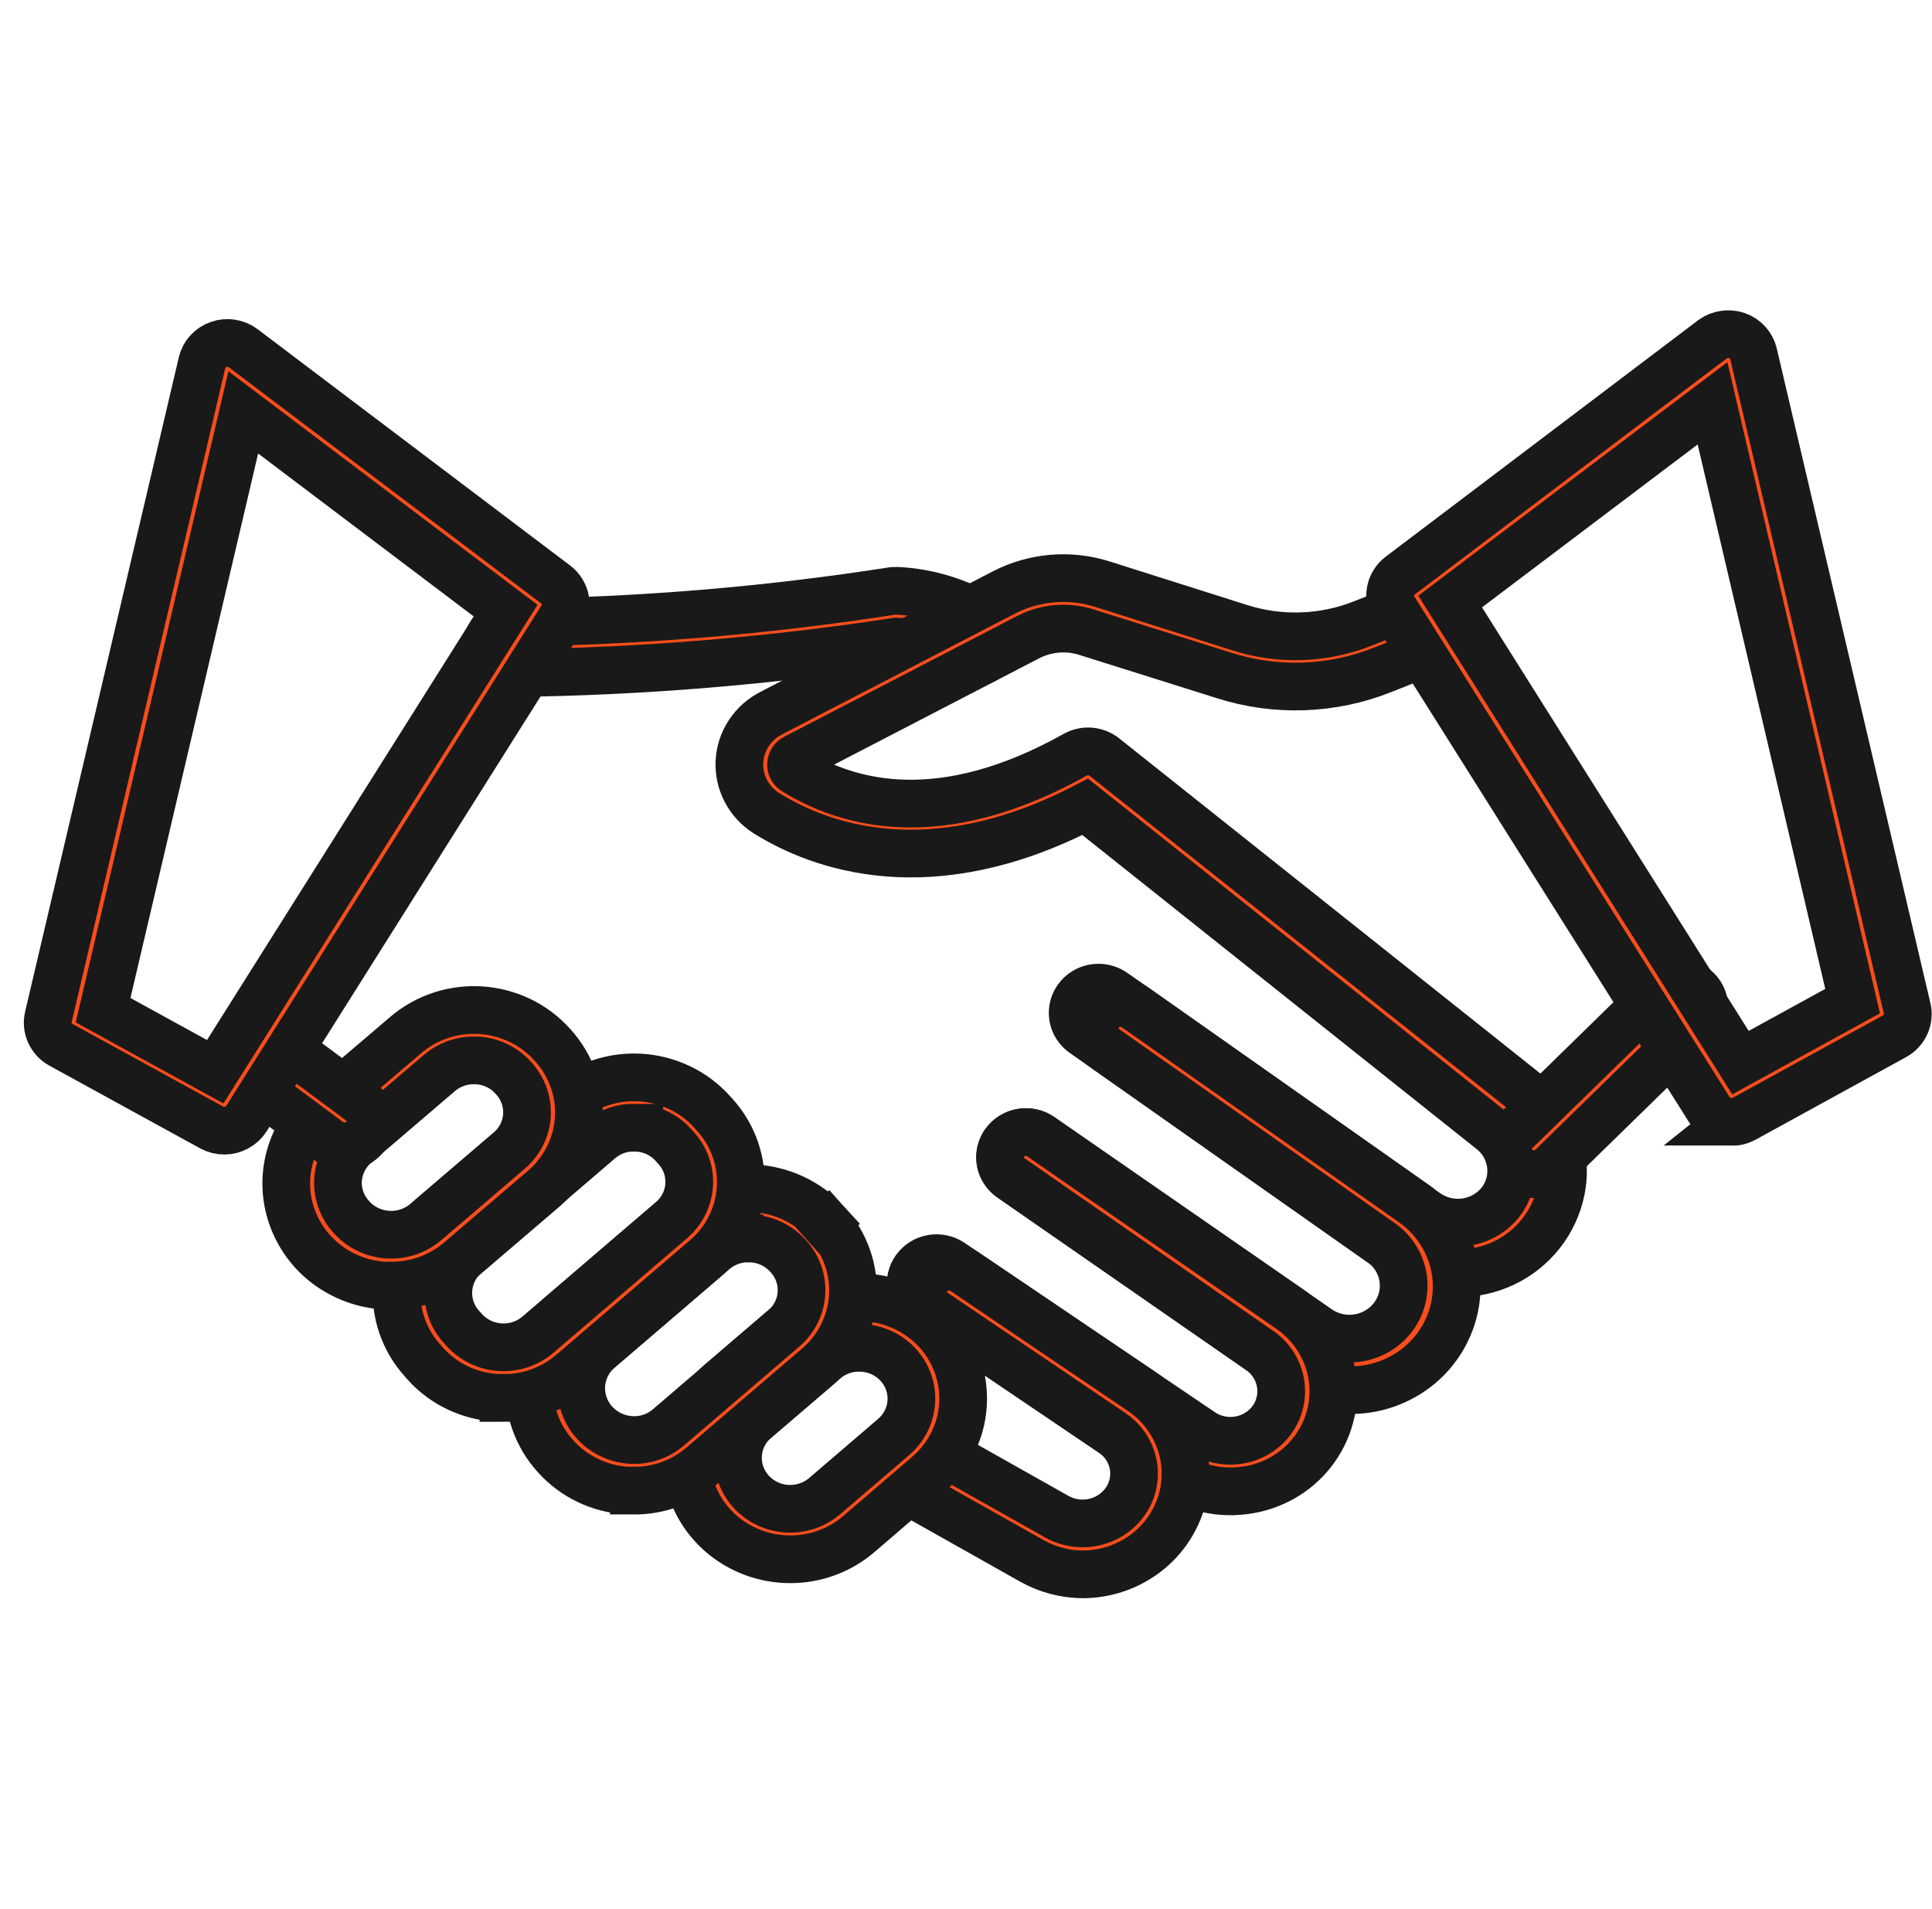
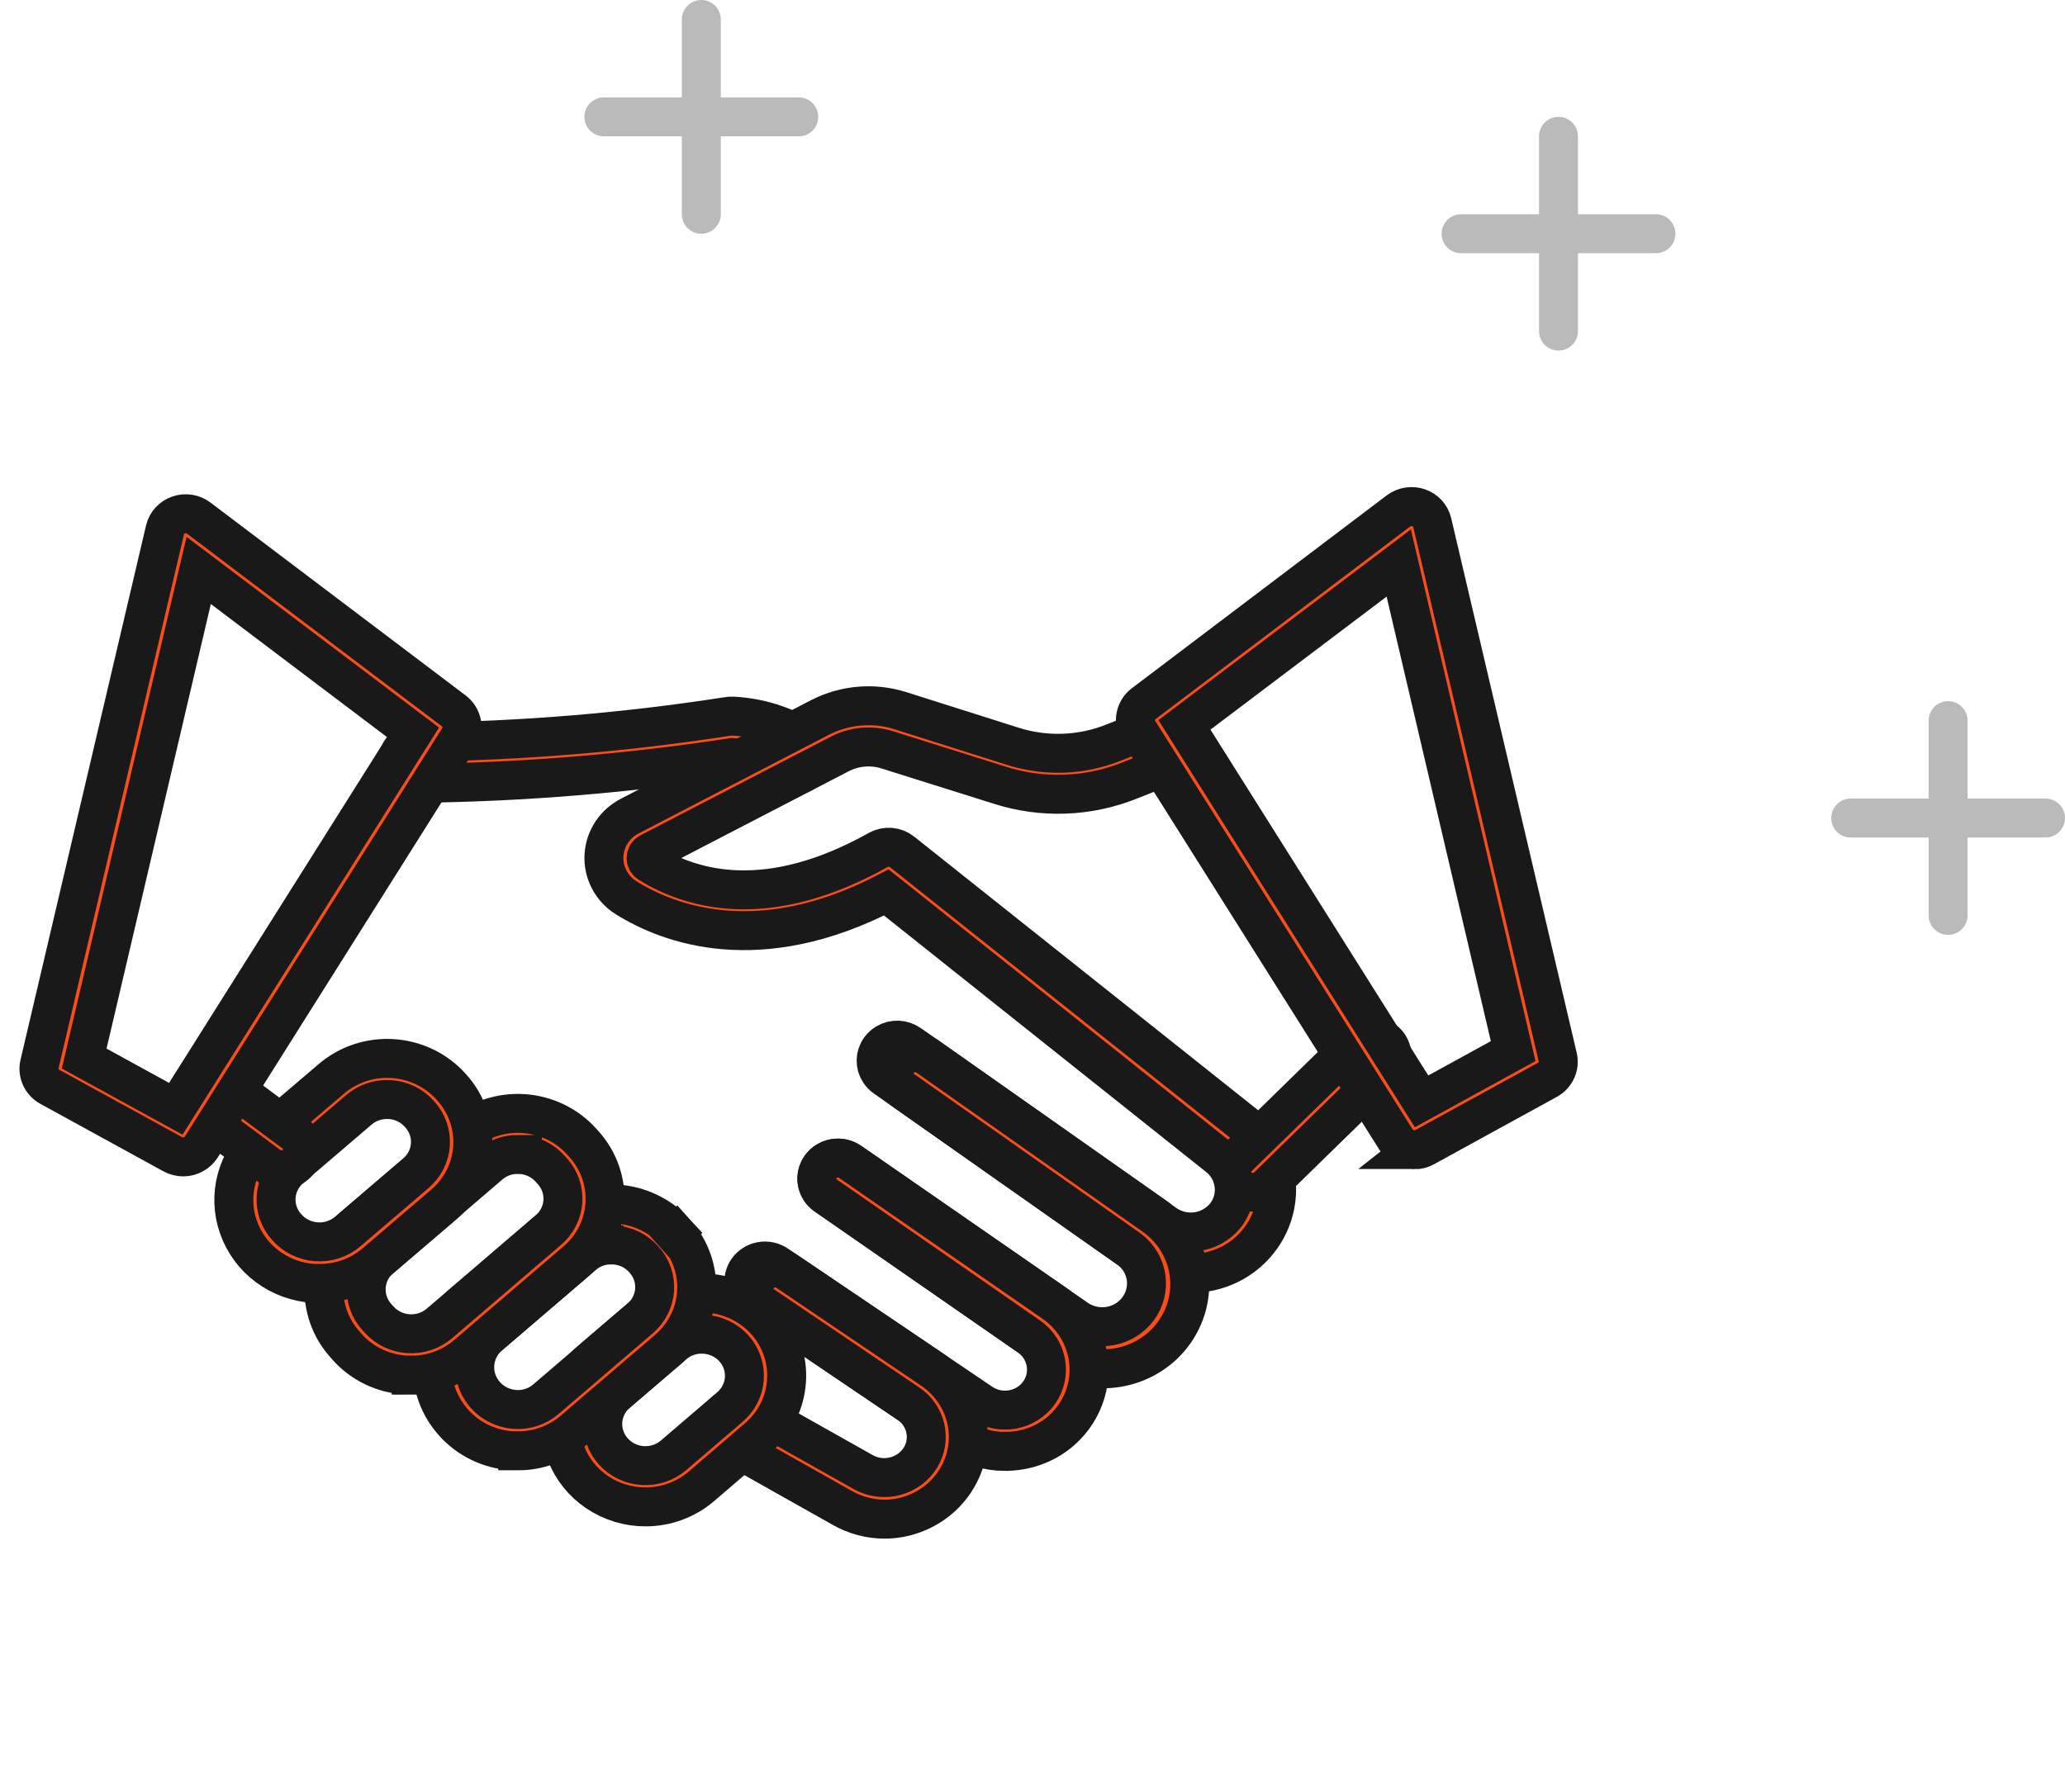
- <svg xmlns="http://www.w3.org/2000/svg" id="Icon" width="40.501" height="40" viewBox="0 0 40.501 40">
-   <g id="Frame_3" data-name="Frame 3">
-     <rect id="Frame_3-2" data-name="Frame 3" width="40" height="40" fill="none" />
-     <path id="https:_www.flaticon.com_free-icon_handshake_3439283_related_id_3439283" data-name="https://www.flaticon.com/free-icon/handshake_3439283?related_id=3439283" d="M9.75,7.108a.553.553,0,0,1-.208-.037.544.544,0,0,1-.178-.112.52.52,0,0,1-.013-.748.548.548,0,0,1,.38-.161,55.669,55.669,0,0,0,7.935-.656.533.533,0,0,1,.142-.01,3.958,3.958,0,0,1,1.855.571.53.53,0,0,1,.2.264.517.517,0,0,1,0,.326.529.529,0,0,1-.2.265.55.55,0,0,1-.317.1A.566.566,0,0,1,19,6.792,2.751,2.751,0,0,0,17.8,6.447a57.6,57.6,0,0,1-8.039.662Z" transform="translate(1 7)" fill="#f94d1c" stroke="#191919" stroke-width="1" />
-     <path id="https:_www.flaticon.com_free-icon_handshake_3439283_related_id_3439283-2" data-name="https://www.flaticon.com/free-icon/handshake_3439283?related_id=3439283" d="M29.564,19.69a2.22,2.22,0,0,1-1.286-.407l-.116-.079a.527.527,0,0,1-.064-.053l-6.376-4.483a.535.535,0,0,1-.149-.15.519.519,0,0,1,.014-.594.537.537,0,0,1,.156-.143.552.552,0,0,1,.608.026l.433.3,5.966,4.2a.508.508,0,0,1,.051.041l.1.07a1.149,1.149,0,0,0,.812.2,1.135,1.135,0,0,0,.727-.4,1.073,1.073,0,0,0,.22-.468,1.081,1.081,0,0,0-.386-1.049L21.749,9.912c-3.266,1.692-5.579.822-6.683.133a1.227,1.227,0,0,1-.43-.466,1.192,1.192,0,0,1,.061-1.21,1.236,1.236,0,0,1,.475-.423l4.881-2.531a2.722,2.722,0,0,1,2.041-.175l2.888.915a3.84,3.84,0,0,0,2.6-.091l1.258-.5a.554.554,0,0,1,.415,0,.543.543,0,0,1,.175.115.528.528,0,0,1,.117.172.518.518,0,0,1,0,.4.528.528,0,0,1-.118.171.543.543,0,0,1-.176.114l-1.257.5a4.938,4.938,0,0,1-3.349.118L21.76,6.246a1.605,1.605,0,0,0-1.2.106L15.676,8.884a.162.162,0,0,0-.067.057.156.156,0,0,0-.026.082A.142.142,0,0,0,15.6,9.1a.146.146,0,0,0,.054.058c1.137.71,3.09,1.23,5.886-.338a.552.552,0,0,1,.612.049l8.807,7.008a2.109,2.109,0,0,1,.767,2.066,2.136,2.136,0,0,1-.427.919,2.174,2.174,0,0,1-.768.611,2.228,2.228,0,0,1-.965.217Z" transform="translate(1 7)" fill="#f94d1c" stroke="#191919" stroke-width="1" />
-     <path id="https:_www.flaticon.com_free-icon_handshake_3439283_related_id_3439283-3" data-name="https://www.flaticon.com/free-icon/handshake_3439283?related_id=3439283" d="M27.323,22.142a2.245,2.245,0,0,1-1.281-.4l-5.855-4.057a.527.527,0,0,1-.214-.342.519.519,0,0,1,.093-.39.543.543,0,0,1,.346-.215.552.552,0,0,1,.4.084l5.855,4.056a1.16,1.16,0,0,0,.832.162,1.141,1.141,0,0,0,.715-.446,1.091,1.091,0,0,0,.2-.805,1.105,1.105,0,0,0-.426-.716l-5.836-4.107a.526.526,0,0,1-.2-.341.519.519,0,0,1,.1-.379.543.543,0,0,1,.337-.211.553.553,0,0,1,.393.073l5.837,4.107a2.172,2.172,0,0,1,.809,1.083,2.12,2.12,0,0,1,0,1.34,2.172,2.172,0,0,1-.806,1.085,2.257,2.257,0,0,1-1.305.416Z" transform="translate(1 7)" fill="#f94d1c" stroke="#191919" stroke-width="1" />
-     <path id="https:_www.flaticon.com_free-icon_handshake_3439283_related_id_3439283-4" data-name="https://www.flaticon.com/free-icon/handshake_3439283?related_id=3439283" d="M24.795,24.261a2.171,2.171,0,0,1-1.219-.374l-5.247-3.549A.528.528,0,0,1,18.1,20a.519.519,0,0,1,.088-.4.543.543,0,0,1,.349-.219.552.552,0,0,1,.405.086l5.247,3.549a1.08,1.08,0,0,0,.382.162,1.088,1.088,0,0,0,.8-.143,1.056,1.056,0,0,0,.3-.283,1.025,1.025,0,0,0,.171-.772,1.043,1.043,0,0,0-.431-.669L20.2,17.695a.535.535,0,0,1-.149-.149.519.519,0,0,1,.013-.593.537.537,0,0,1,.156-.143.552.552,0,0,1,.607.023l5.222,3.616a2.1,2.1,0,0,1,.87,1.348,2.067,2.067,0,0,1-.345,1.557,2.113,2.113,0,0,1-.6.571,2.165,2.165,0,0,1-.78.3,2.218,2.218,0,0,1-.393.034Z" transform="translate(1 7)" fill="#f94d1c" stroke="#191919" stroke-width="1" />
-     <path id="https:_www.flaticon.com_free-icon_handshake_3439283_related_id_3439283-5" data-name="https://www.flaticon.com/free-icon/handshake_3439283?related_id=3439283" d="M21.7,26a2.207,2.207,0,0,1-1.078-.287l-2.912-1.64a.531.531,0,0,1-.25-.321.518.518,0,0,1,.055-.4.54.54,0,0,1,.327-.246.553.553,0,0,1,.41.051l2.912,1.64a1.106,1.106,0,0,0,.81.1,1.081,1.081,0,0,0,.652-.48,1.016,1.016,0,0,0,.122-.755,1.036,1.036,0,0,0-.44-.632l-3.721-2.517a.535.535,0,0,1-.147-.148.519.519,0,0,1,.01-.588.536.536,0,0,1,.152-.143.552.552,0,0,1,.6.01l3.721,2.516a2.112,2.112,0,0,1,.812,1.046,2.059,2.059,0,0,1,.02,1.312,2.108,2.108,0,0,1-.779,1.069A2.19,2.19,0,0,1,21.7,26Z" transform="translate(1 7)" fill="#f94d1c" stroke="#191919" stroke-width="1" />
-     <path id="https:_www.flaticon.com_free-icon_handshake_3439283_related_id_3439283-6" data-name="https://www.flaticon.com/free-icon/handshake_3439283?related_id=3439283" d="M15.567,25.684a2.214,2.214,0,0,1-1.241-.377,2.134,2.134,0,0,1-.8-1,2.079,2.079,0,0,1-.075-1.266,2.118,2.118,0,0,1,.677-1.083l1.447-1.238a2.192,2.192,0,0,1,.736-.415,2.227,2.227,0,0,1,1.664.106,2.173,2.173,0,0,1,.675.5,2.116,2.116,0,0,1,.425.719,2.081,2.081,0,0,1-.108,1.625,2.134,2.134,0,0,1-.517.659L17,25.159a2.2,2.2,0,0,1-1.435.525Zm1.445-4.434a1.106,1.106,0,0,0-.722.264l-1.447,1.239a1.073,1.073,0,0,0-.26.331,1.046,1.046,0,0,0-.055.817,1.064,1.064,0,0,0,.214.361,1.105,1.105,0,0,0,.752.362,1.12,1.12,0,0,0,.424-.055,1.1,1.1,0,0,0,.37-.209l1.447-1.24a1.065,1.065,0,0,0,.339-.544,1.045,1.045,0,0,0-.038-.635,1.073,1.073,0,0,0-.4-.5,1.113,1.113,0,0,0-.622-.19Z" transform="translate(1 7)" fill="#f94d1c" stroke="#191919" stroke-width="1" />
-     <path id="https:_www.flaticon.com_free-icon_handshake_3439283_related_id_3439283-7" data-name="https://www.flaticon.com/free-icon/handshake_3439283?related_id=3439283" d="M12.288,24.244c-.048,0-.1,0-.145,0a2.208,2.208,0,0,1-.822-.213,2.161,2.161,0,0,1-.674-.506,2.124,2.124,0,0,1-.432-.72,2.089,2.089,0,0,1,.1-1.635,2.141,2.141,0,0,1,.518-.664l2.417-2.072a2.192,2.192,0,0,1,.736-.415,2.227,2.227,0,0,1,1.664.106,2.173,2.173,0,0,1,.675.5l-.392.367.407-.349a2.115,2.115,0,0,1,.426.719,2.081,2.081,0,0,1-.108,1.625,2.133,2.133,0,0,1-.517.659l-2.419,2.072a2.192,2.192,0,0,1-1.434.528Zm2.4-5.286a1.1,1.1,0,0,0-.721.264l-2.417,2.072a1.081,1.081,0,0,0-.331.535,1.061,1.061,0,0,0,.026.625,1.087,1.087,0,0,0,.374.507,1.127,1.127,0,0,0,.6.222,1.108,1.108,0,0,0,.424-.054,1.09,1.09,0,0,0,.37-.21l2.417-2.072a1.073,1.073,0,0,0,.26-.331,1.046,1.046,0,0,0,.055-.817,1.064,1.064,0,0,0-.214-.361l-.016-.017a1.084,1.084,0,0,0-.338-.253,1.107,1.107,0,0,0-.412-.106l-.075,0Z" transform="translate(1 7)" fill="#f94d1c" stroke="#191919" stroke-width="1" />
-     <path id="https:_www.flaticon.com_free-icon_handshake_3439283_related_id_3439283-8" data-name="https://www.flaticon.com/free-icon/handshake_3439283?related_id=3439283" d="M9.554,22.3c-.048,0-.1,0-.145,0a2.208,2.208,0,0,1-.822-.213,2.161,2.161,0,0,1-.674-.506l-.059-.069a2.092,2.092,0,0,1,.2-3l2.8-2.4a2.191,2.191,0,0,1,.736-.416,2.226,2.226,0,0,1,1.664.106,2.173,2.173,0,0,1,.675.505l.061.068a2.092,2.092,0,0,1-.2,3l-2.8,2.4a2.193,2.193,0,0,1-1.436.529Zm2.737-5.665a1.1,1.1,0,0,0-.721.264l-2.8,2.4a1.053,1.053,0,0,0-.1,1.51l.061.068a1.114,1.114,0,0,0,1.545.1l2.8-2.4a1.073,1.073,0,0,0,.26-.331,1.046,1.046,0,0,0,.055-.817,1.064,1.064,0,0,0-.214-.361L13.116,17a1.085,1.085,0,0,0-.339-.254,1.108,1.108,0,0,0-.413-.107c-.025,0-.049,0-.074,0Z" transform="translate(1 7)" fill="#f94d1c" stroke="#191919" stroke-width="1" />
-     <path id="https:_www.flaticon.com_free-icon_handshake_3439283_related_id_3439283-9" data-name="https://www.flaticon.com/free-icon/handshake_3439283?related_id=3439283" d="M7.2,19.948c-.048,0-.1,0-.145,0a2.225,2.225,0,0,1-1.192-.435A2.144,2.144,0,0,1,5.119,18.5a2.093,2.093,0,0,1-.045-1.242A2.134,2.134,0,0,1,5.742,16.2L7.5,14.7a2.191,2.191,0,0,1,.736-.416,2.226,2.226,0,0,1,1.664.106,2.173,2.173,0,0,1,.675.505l.019.021a2.115,2.115,0,0,1,.426.719,2.081,2.081,0,0,1-.108,1.625,2.133,2.133,0,0,1-.517.659l-1.754,1.5a2.192,2.192,0,0,1-1.436.528Zm1.733-4.721a1.1,1.1,0,0,0-.721.264l-1.754,1.5a1.073,1.073,0,0,0-.26.331,1.046,1.046,0,0,0-.055.817,1.064,1.064,0,0,0,.214.361,1.1,1.1,0,0,0,.339.263,1.127,1.127,0,0,0,.848.065,1.11,1.11,0,0,0,.377-.209l1.754-1.5a1.073,1.073,0,0,0,.26-.331,1.046,1.046,0,0,0,.055-.817,1.064,1.064,0,0,0-.214-.361l-.019-.021a1.084,1.084,0,0,0-.339-.254,1.108,1.108,0,0,0-.413-.107l-.075,0Z" transform="translate(1 7)" fill="#f94d1c" stroke="#191919" stroke-width="1" />
-     <path id="https:_www.flaticon.com_free-icon_handshake_3439283_related_id_3439283-10" data-name="https://www.flaticon.com/free-icon/handshake_3439283?related_id=3439283" d="M6.217,17.026a.547.547,0,0,1-.325-.106L4.041,15.545a.533.533,0,0,1-.14-.155.519.519,0,0,1,.037-.587.545.545,0,0,1,.358-.2.554.554,0,0,1,.211.013.547.547,0,0,1,.19.09l1.851,1.375a.529.529,0,0,1,.192.266.517.517,0,0,1,0,.326.53.53,0,0,1-.2.262.551.551,0,0,1-.318.1Z" transform="translate(1 7)" fill="#f94d1c" stroke="#191919" stroke-width="1" />
-     <path id="https:_www.flaticon.com_free-icon_handshake_3439283_related_id_3439283-11" data-name="https://www.flaticon.com/free-icon/handshake_3439283?related_id=3439283" d="M31.156,17.612a.551.551,0,0,1-.3-.089.532.532,0,0,1-.2-.237.517.517,0,0,1-.031-.306.525.525,0,0,1,.148-.271l3.039-2.969a.551.551,0,0,1,.759.006.52.52,0,0,1,.007.741l-3.039,2.968a.543.543,0,0,1-.176.115.553.553,0,0,1-.207.041Z" transform="translate(1 7)" fill="#f94d1c" stroke="#191919" stroke-width="1" />
-     <path id="https:_www.flaticon.com_free-icon_handshake_3439283_related_id_3439283-12" data-name="https://www.flaticon.com/free-icon/handshake_3439283?related_id=3439283" d="M35.3,16.515a.552.552,0,0,1-.265-.067.536.536,0,0,1-.2-.185l-6.614-10.5a.518.518,0,0,1-.071-.372.527.527,0,0,1,.2-.323L34.9.111a.548.548,0,0,1,.246-.1.554.554,0,0,1,.267.024.543.543,0,0,1,.223.147.525.525,0,0,1,.123.233l3.221,13.723a.517.517,0,0,1-.032.334.534.534,0,0,1-.231.248l-3.158,1.733a.549.549,0,0,1-.264.066ZM29.4,5.609l6.086,9.665,2.351-1.29L34.9,1.454Z" transform="translate(1 7)" fill="#f94d1c" stroke="#191919" stroke-width="1" />
-     <path id="https:_www.flaticon.com_free-icon_handshake_3439283_related_id_3439283-13" data-name="https://www.flaticon.com/free-icon/handshake_3439283?related_id=3439283" d="M3.7,16.7a.552.552,0,0,1-.265-.068L.277,14.9a.534.534,0,0,1-.231-.248.517.517,0,0,1-.032-.334L3.236.6A.525.525,0,0,1,3.359.368.543.543,0,0,1,3.582.221.552.552,0,0,1,4.1.3l6.551,4.953a.527.527,0,0,1,.2.323.518.518,0,0,1-.071.372l-6.614,10.5a.536.536,0,0,1-.2.184A.552.552,0,0,1,3.7,16.7ZM1.161,14.175l2.351,1.29L9.6,5.8,4.1,1.644Z" transform="translate(1 7)" fill="#f94d1c" stroke="#191919" stroke-width="1" />
+ <svg xmlns="http://www.w3.org/2000/svg" width="53" height="46" viewBox="0 0 53 46">
+   <g id="Group_1" data-name="Group 1" transform="translate(-903 -1244)">
+     <path id="Abstract" d="M3.5.5v2h2a.5.5,0,0,1,0,1h-2v2a.5.5,0,0,1-1,0v-2H.5a.5.5,0,0,1,0-1h2V.5a.5.5,0,0,1,1,0Z" transform="translate(950 1262)" fill="rgba(25,25,25,0.3)" />
+     <path id="Abstract-2" data-name="Abstract" d="M3.5.5v2h2a.5.5,0,0,1,0,1h-2v2a.5.5,0,0,1-1,0v-2H.5a.5.5,0,0,1,0-1h2V.5a.5.5,0,0,1,1,0Z" transform="translate(918 1244)" fill="rgba(25,25,25,0.3)" />
+     <path id="Abstract-3" data-name="Abstract" d="M3.5.5v2h2a.5.5,0,0,1,0,1h-2v2a.5.5,0,0,1-1,0v-2H.5a.5.5,0,0,1,0-1h2V.5a.5.5,0,0,1,1,0Z" transform="translate(940 1247)" fill="rgba(25,25,25,0.3)" />
+     <g id="Icon" transform="translate(903 1250)">
+       <g id="Frame_3" data-name="Frame 3">
+         <rect id="Frame_3-2" data-name="Frame 3" width="40" height="40" fill="none" />
+         <path id="https:_www.flaticon.com_free-icon_handshake_3439283_related_id_3439283" data-name="https://www.flaticon.com/free-icon/handshake_3439283?related_id=3439283" d="M9.75,7.108a.553.553,0,0,1-.208-.037.544.544,0,0,1-.178-.112.52.52,0,0,1-.013-.748.548.548,0,0,1,.38-.161,55.669,55.669,0,0,0,7.935-.656.533.533,0,0,1,.142-.01,3.958,3.958,0,0,1,1.855.571.53.53,0,0,1,.2.264.517.517,0,0,1,0,.326.529.529,0,0,1-.2.265.55.55,0,0,1-.317.1A.566.566,0,0,1,19,6.792,2.751,2.751,0,0,0,17.8,6.447a57.6,57.6,0,0,1-8.039.662Z" transform="translate(1 7)" fill="#f94d1c" stroke="#191919" stroke-width="1" />
+         <path id="https:_www.flaticon.com_free-icon_handshake_3439283_related_id_3439283-2" data-name="https://www.flaticon.com/free-icon/handshake_3439283?related_id=3439283" d="M29.564,19.69a2.22,2.22,0,0,1-1.286-.407l-.116-.079a.527.527,0,0,1-.064-.053l-6.376-4.483a.535.535,0,0,1-.149-.15.519.519,0,0,1,.014-.594.537.537,0,0,1,.156-.143.552.552,0,0,1,.608.026l.433.3,5.966,4.2a.508.508,0,0,1,.051.041l.1.07a1.149,1.149,0,0,0,.812.2,1.135,1.135,0,0,0,.727-.4,1.073,1.073,0,0,0,.22-.468,1.081,1.081,0,0,0-.386-1.049L21.749,9.912c-3.266,1.692-5.579.822-6.683.133a1.227,1.227,0,0,1-.43-.466,1.192,1.192,0,0,1,.061-1.21,1.236,1.236,0,0,1,.475-.423l4.881-2.531a2.722,2.722,0,0,1,2.041-.175l2.888.915a3.84,3.84,0,0,0,2.6-.091l1.258-.5a.554.554,0,0,1,.415,0,.543.543,0,0,1,.175.115.528.528,0,0,1,.117.172.518.518,0,0,1,0,.4.528.528,0,0,1-.118.171.543.543,0,0,1-.176.114l-1.257.5a4.938,4.938,0,0,1-3.349.118L21.76,6.246a1.605,1.605,0,0,0-1.2.106L15.676,8.884a.162.162,0,0,0-.067.057.156.156,0,0,0-.026.082A.142.142,0,0,0,15.6,9.1a.146.146,0,0,0,.054.058c1.137.71,3.09,1.23,5.886-.338a.552.552,0,0,1,.612.049l8.807,7.008a2.109,2.109,0,0,1,.767,2.066,2.136,2.136,0,0,1-.427.919,2.174,2.174,0,0,1-.768.611,2.228,2.228,0,0,1-.965.217Z" transform="translate(1 7)" fill="#f94d1c" stroke="#191919" stroke-width="1" />
+         <path id="https:_www.flaticon.com_free-icon_handshake_3439283_related_id_3439283-3" data-name="https://www.flaticon.com/free-icon/handshake_3439283?related_id=3439283" d="M27.323,22.142a2.245,2.245,0,0,1-1.281-.4l-5.855-4.057a.527.527,0,0,1-.214-.342.519.519,0,0,1,.093-.39.543.543,0,0,1,.346-.215.552.552,0,0,1,.4.084l5.855,4.056a1.16,1.16,0,0,0,.832.162,1.141,1.141,0,0,0,.715-.446,1.091,1.091,0,0,0,.2-.805,1.105,1.105,0,0,0-.426-.716l-5.836-4.107a.526.526,0,0,1-.2-.341.519.519,0,0,1,.1-.379.543.543,0,0,1,.337-.211.553.553,0,0,1,.393.073l5.837,4.107a2.172,2.172,0,0,1,.809,1.083,2.12,2.12,0,0,1,0,1.34,2.172,2.172,0,0,1-.806,1.085,2.257,2.257,0,0,1-1.305.416Z" transform="translate(1 7)" fill="#f94d1c" stroke="#191919" stroke-width="1" />
+         <path id="https:_www.flaticon.com_free-icon_handshake_3439283_related_id_3439283-4" data-name="https://www.flaticon.com/free-icon/handshake_3439283?related_id=3439283" d="M24.795,24.261a2.171,2.171,0,0,1-1.219-.374l-5.247-3.549A.528.528,0,0,1,18.1,20a.519.519,0,0,1,.088-.4.543.543,0,0,1,.349-.219.552.552,0,0,1,.405.086l5.247,3.549a1.08,1.08,0,0,0,.382.162,1.088,1.088,0,0,0,.8-.143,1.056,1.056,0,0,0,.3-.283,1.025,1.025,0,0,0,.171-.772,1.043,1.043,0,0,0-.431-.669L20.2,17.695a.535.535,0,0,1-.149-.149.519.519,0,0,1,.013-.593.537.537,0,0,1,.156-.143.552.552,0,0,1,.607.023l5.222,3.616a2.1,2.1,0,0,1,.87,1.348,2.067,2.067,0,0,1-.345,1.557,2.113,2.113,0,0,1-.6.571,2.165,2.165,0,0,1-.78.3,2.218,2.218,0,0,1-.393.034Z" transform="translate(1 7)" fill="#f94d1c" stroke="#191919" stroke-width="1" />
+         <path id="https:_www.flaticon.com_free-icon_handshake_3439283_related_id_3439283-5" data-name="https://www.flaticon.com/free-icon/handshake_3439283?related_id=3439283" d="M21.7,26a2.207,2.207,0,0,1-1.078-.287l-2.912-1.64a.531.531,0,0,1-.25-.321.518.518,0,0,1,.055-.4.54.54,0,0,1,.327-.246.553.553,0,0,1,.41.051l2.912,1.64a1.106,1.106,0,0,0,.81.1,1.081,1.081,0,0,0,.652-.48,1.016,1.016,0,0,0,.122-.755,1.036,1.036,0,0,0-.44-.632l-3.721-2.517a.535.535,0,0,1-.147-.148.519.519,0,0,1,.01-.588.536.536,0,0,1,.152-.143.552.552,0,0,1,.6.01l3.721,2.516a2.112,2.112,0,0,1,.812,1.046,2.059,2.059,0,0,1,.02,1.312,2.108,2.108,0,0,1-.779,1.069A2.19,2.19,0,0,1,21.7,26Z" transform="translate(1 7)" fill="#f94d1c" stroke="#191919" stroke-width="1" />
+         <path id="https:_www.flaticon.com_free-icon_handshake_3439283_related_id_3439283-6" data-name="https://www.flaticon.com/free-icon/handshake_3439283?related_id=3439283" d="M15.567,25.684a2.214,2.214,0,0,1-1.241-.377,2.134,2.134,0,0,1-.8-1,2.079,2.079,0,0,1-.075-1.266,2.118,2.118,0,0,1,.677-1.083l1.447-1.238a2.192,2.192,0,0,1,.736-.415,2.227,2.227,0,0,1,1.664.106,2.173,2.173,0,0,1,.675.5,2.116,2.116,0,0,1,.425.719,2.081,2.081,0,0,1-.108,1.625,2.134,2.134,0,0,1-.517.659L17,25.159a2.2,2.2,0,0,1-1.435.525Zm1.445-4.434a1.106,1.106,0,0,0-.722.264l-1.447,1.239a1.073,1.073,0,0,0-.26.331,1.046,1.046,0,0,0-.055.817,1.064,1.064,0,0,0,.214.361,1.105,1.105,0,0,0,.752.362,1.12,1.12,0,0,0,.424-.055,1.1,1.1,0,0,0,.37-.209l1.447-1.24a1.065,1.065,0,0,0,.339-.544,1.045,1.045,0,0,0-.038-.635,1.073,1.073,0,0,0-.4-.5,1.113,1.113,0,0,0-.622-.19Z" transform="translate(1 7)" fill="#f94d1c" stroke="#191919" stroke-width="1" />
+         <path id="https:_www.flaticon.com_free-icon_handshake_3439283_related_id_3439283-7" data-name="https://www.flaticon.com/free-icon/handshake_3439283?related_id=3439283" d="M12.288,24.244c-.048,0-.1,0-.145,0a2.208,2.208,0,0,1-.822-.213,2.161,2.161,0,0,1-.674-.506,2.124,2.124,0,0,1-.432-.72,2.089,2.089,0,0,1,.1-1.635,2.141,2.141,0,0,1,.518-.664l2.417-2.072a2.192,2.192,0,0,1,.736-.415,2.227,2.227,0,0,1,1.664.106,2.173,2.173,0,0,1,.675.5l-.392.367.407-.349a2.115,2.115,0,0,1,.426.719,2.081,2.081,0,0,1-.108,1.625,2.133,2.133,0,0,1-.517.659l-2.419,2.072a2.192,2.192,0,0,1-1.434.528Zm2.4-5.286a1.1,1.1,0,0,0-.721.264l-2.417,2.072a1.081,1.081,0,0,0-.331.535,1.061,1.061,0,0,0,.026.625,1.087,1.087,0,0,0,.374.507,1.127,1.127,0,0,0,.6.222,1.108,1.108,0,0,0,.424-.054,1.09,1.09,0,0,0,.37-.21l2.417-2.072a1.073,1.073,0,0,0,.26-.331,1.046,1.046,0,0,0,.055-.817,1.064,1.064,0,0,0-.214-.361l-.016-.017a1.084,1.084,0,0,0-.338-.253,1.107,1.107,0,0,0-.412-.106l-.075,0Z" transform="translate(1 7)" fill="#f94d1c" stroke="#191919" stroke-width="1" />
+         <path id="https:_www.flaticon.com_free-icon_handshake_3439283_related_id_3439283-8" data-name="https://www.flaticon.com/free-icon/handshake_3439283?related_id=3439283" d="M9.554,22.3c-.048,0-.1,0-.145,0a2.208,2.208,0,0,1-.822-.213,2.161,2.161,0,0,1-.674-.506l-.059-.069a2.092,2.092,0,0,1,.2-3l2.8-2.4a2.191,2.191,0,0,1,.736-.416,2.226,2.226,0,0,1,1.664.106,2.173,2.173,0,0,1,.675.505l.061.068a2.092,2.092,0,0,1-.2,3l-2.8,2.4a2.193,2.193,0,0,1-1.436.529Zm2.737-5.665a1.1,1.1,0,0,0-.721.264l-2.8,2.4a1.053,1.053,0,0,0-.1,1.51l.061.068a1.114,1.114,0,0,0,1.545.1l2.8-2.4a1.073,1.073,0,0,0,.26-.331,1.046,1.046,0,0,0,.055-.817,1.064,1.064,0,0,0-.214-.361L13.116,17a1.085,1.085,0,0,0-.339-.254,1.108,1.108,0,0,0-.413-.107c-.025,0-.049,0-.074,0Z" transform="translate(1 7)" fill="#f94d1c" stroke="#191919" stroke-width="1" />
+         <path id="https:_www.flaticon.com_free-icon_handshake_3439283_related_id_3439283-9" data-name="https://www.flaticon.com/free-icon/handshake_3439283?related_id=3439283" d="M7.2,19.948c-.048,0-.1,0-.145,0a2.225,2.225,0,0,1-1.192-.435A2.144,2.144,0,0,1,5.119,18.5a2.093,2.093,0,0,1-.045-1.242A2.134,2.134,0,0,1,5.742,16.2L7.5,14.7a2.191,2.191,0,0,1,.736-.416,2.226,2.226,0,0,1,1.664.106,2.173,2.173,0,0,1,.675.505l.019.021a2.115,2.115,0,0,1,.426.719,2.081,2.081,0,0,1-.108,1.625,2.133,2.133,0,0,1-.517.659l-1.754,1.5a2.192,2.192,0,0,1-1.436.528Zm1.733-4.721a1.1,1.1,0,0,0-.721.264l-1.754,1.5a1.073,1.073,0,0,0-.26.331,1.046,1.046,0,0,0-.055.817,1.064,1.064,0,0,0,.214.361,1.1,1.1,0,0,0,.339.263,1.127,1.127,0,0,0,.848.065,1.11,1.11,0,0,0,.377-.209l1.754-1.5a1.073,1.073,0,0,0,.26-.331,1.046,1.046,0,0,0,.055-.817,1.064,1.064,0,0,0-.214-.361l-.019-.021a1.084,1.084,0,0,0-.339-.254,1.108,1.108,0,0,0-.413-.107l-.075,0Z" transform="translate(1 7)" fill="#f94d1c" stroke="#191919" stroke-width="1" />
+         <path id="https:_www.flaticon.com_free-icon_handshake_3439283_related_id_3439283-10" data-name="https://www.flaticon.com/free-icon/handshake_3439283?related_id=3439283" d="M6.217,17.026a.547.547,0,0,1-.325-.106L4.041,15.545a.533.533,0,0,1-.14-.155.519.519,0,0,1,.037-.587.545.545,0,0,1,.358-.2.554.554,0,0,1,.211.013.547.547,0,0,1,.19.09l1.851,1.375a.529.529,0,0,1,.192.266.517.517,0,0,1,0,.326.53.53,0,0,1-.2.262.551.551,0,0,1-.318.1Z" transform="translate(1 7)" fill="#f94d1c" stroke="#191919" stroke-width="1" />
+         <path id="https:_www.flaticon.com_free-icon_handshake_3439283_related_id_3439283-11" data-name="https://www.flaticon.com/free-icon/handshake_3439283?related_id=3439283" d="M31.156,17.612a.551.551,0,0,1-.3-.089.532.532,0,0,1-.2-.237.517.517,0,0,1-.031-.306.525.525,0,0,1,.148-.271l3.039-2.969a.551.551,0,0,1,.759.006.52.52,0,0,1,.007.741l-3.039,2.968a.543.543,0,0,1-.176.115.553.553,0,0,1-.207.041Z" transform="translate(1 7)" fill="#f94d1c" stroke="#191919" stroke-width="1" />
+         <path id="https:_www.flaticon.com_free-icon_handshake_3439283_related_id_3439283-12" data-name="https://www.flaticon.com/free-icon/handshake_3439283?related_id=3439283" d="M35.3,16.515a.552.552,0,0,1-.265-.067.536.536,0,0,1-.2-.185l-6.614-10.5a.518.518,0,0,1-.071-.372.527.527,0,0,1,.2-.323L34.9.111a.548.548,0,0,1,.246-.1.554.554,0,0,1,.267.024.543.543,0,0,1,.223.147.525.525,0,0,1,.123.233l3.221,13.723a.517.517,0,0,1-.032.334.534.534,0,0,1-.231.248l-3.158,1.733a.549.549,0,0,1-.264.066ZM29.4,5.609l6.086,9.665,2.351-1.29L34.9,1.454Z" transform="translate(1 7)" fill="#f94d1c" stroke="#191919" stroke-width="1" />
+         <path id="https:_www.flaticon.com_free-icon_handshake_3439283_related_id_3439283-13" data-name="https://www.flaticon.com/free-icon/handshake_3439283?related_id=3439283" d="M3.7,16.7a.552.552,0,0,1-.265-.068L.277,14.9a.534.534,0,0,1-.231-.248.517.517,0,0,1-.032-.334L3.236.6A.525.525,0,0,1,3.359.368.543.543,0,0,1,3.582.221.552.552,0,0,1,4.1.3l6.551,4.953a.527.527,0,0,1,.2.323.518.518,0,0,1-.071.372l-6.614,10.5a.536.536,0,0,1-.2.184A.552.552,0,0,1,3.7,16.7ZM1.161,14.175l2.351,1.29L9.6,5.8,4.1,1.644Z" transform="translate(1 7)" fill="#f94d1c" stroke="#191919" stroke-width="1" />
+       </g>
+     </g>
  </g>
</svg>
